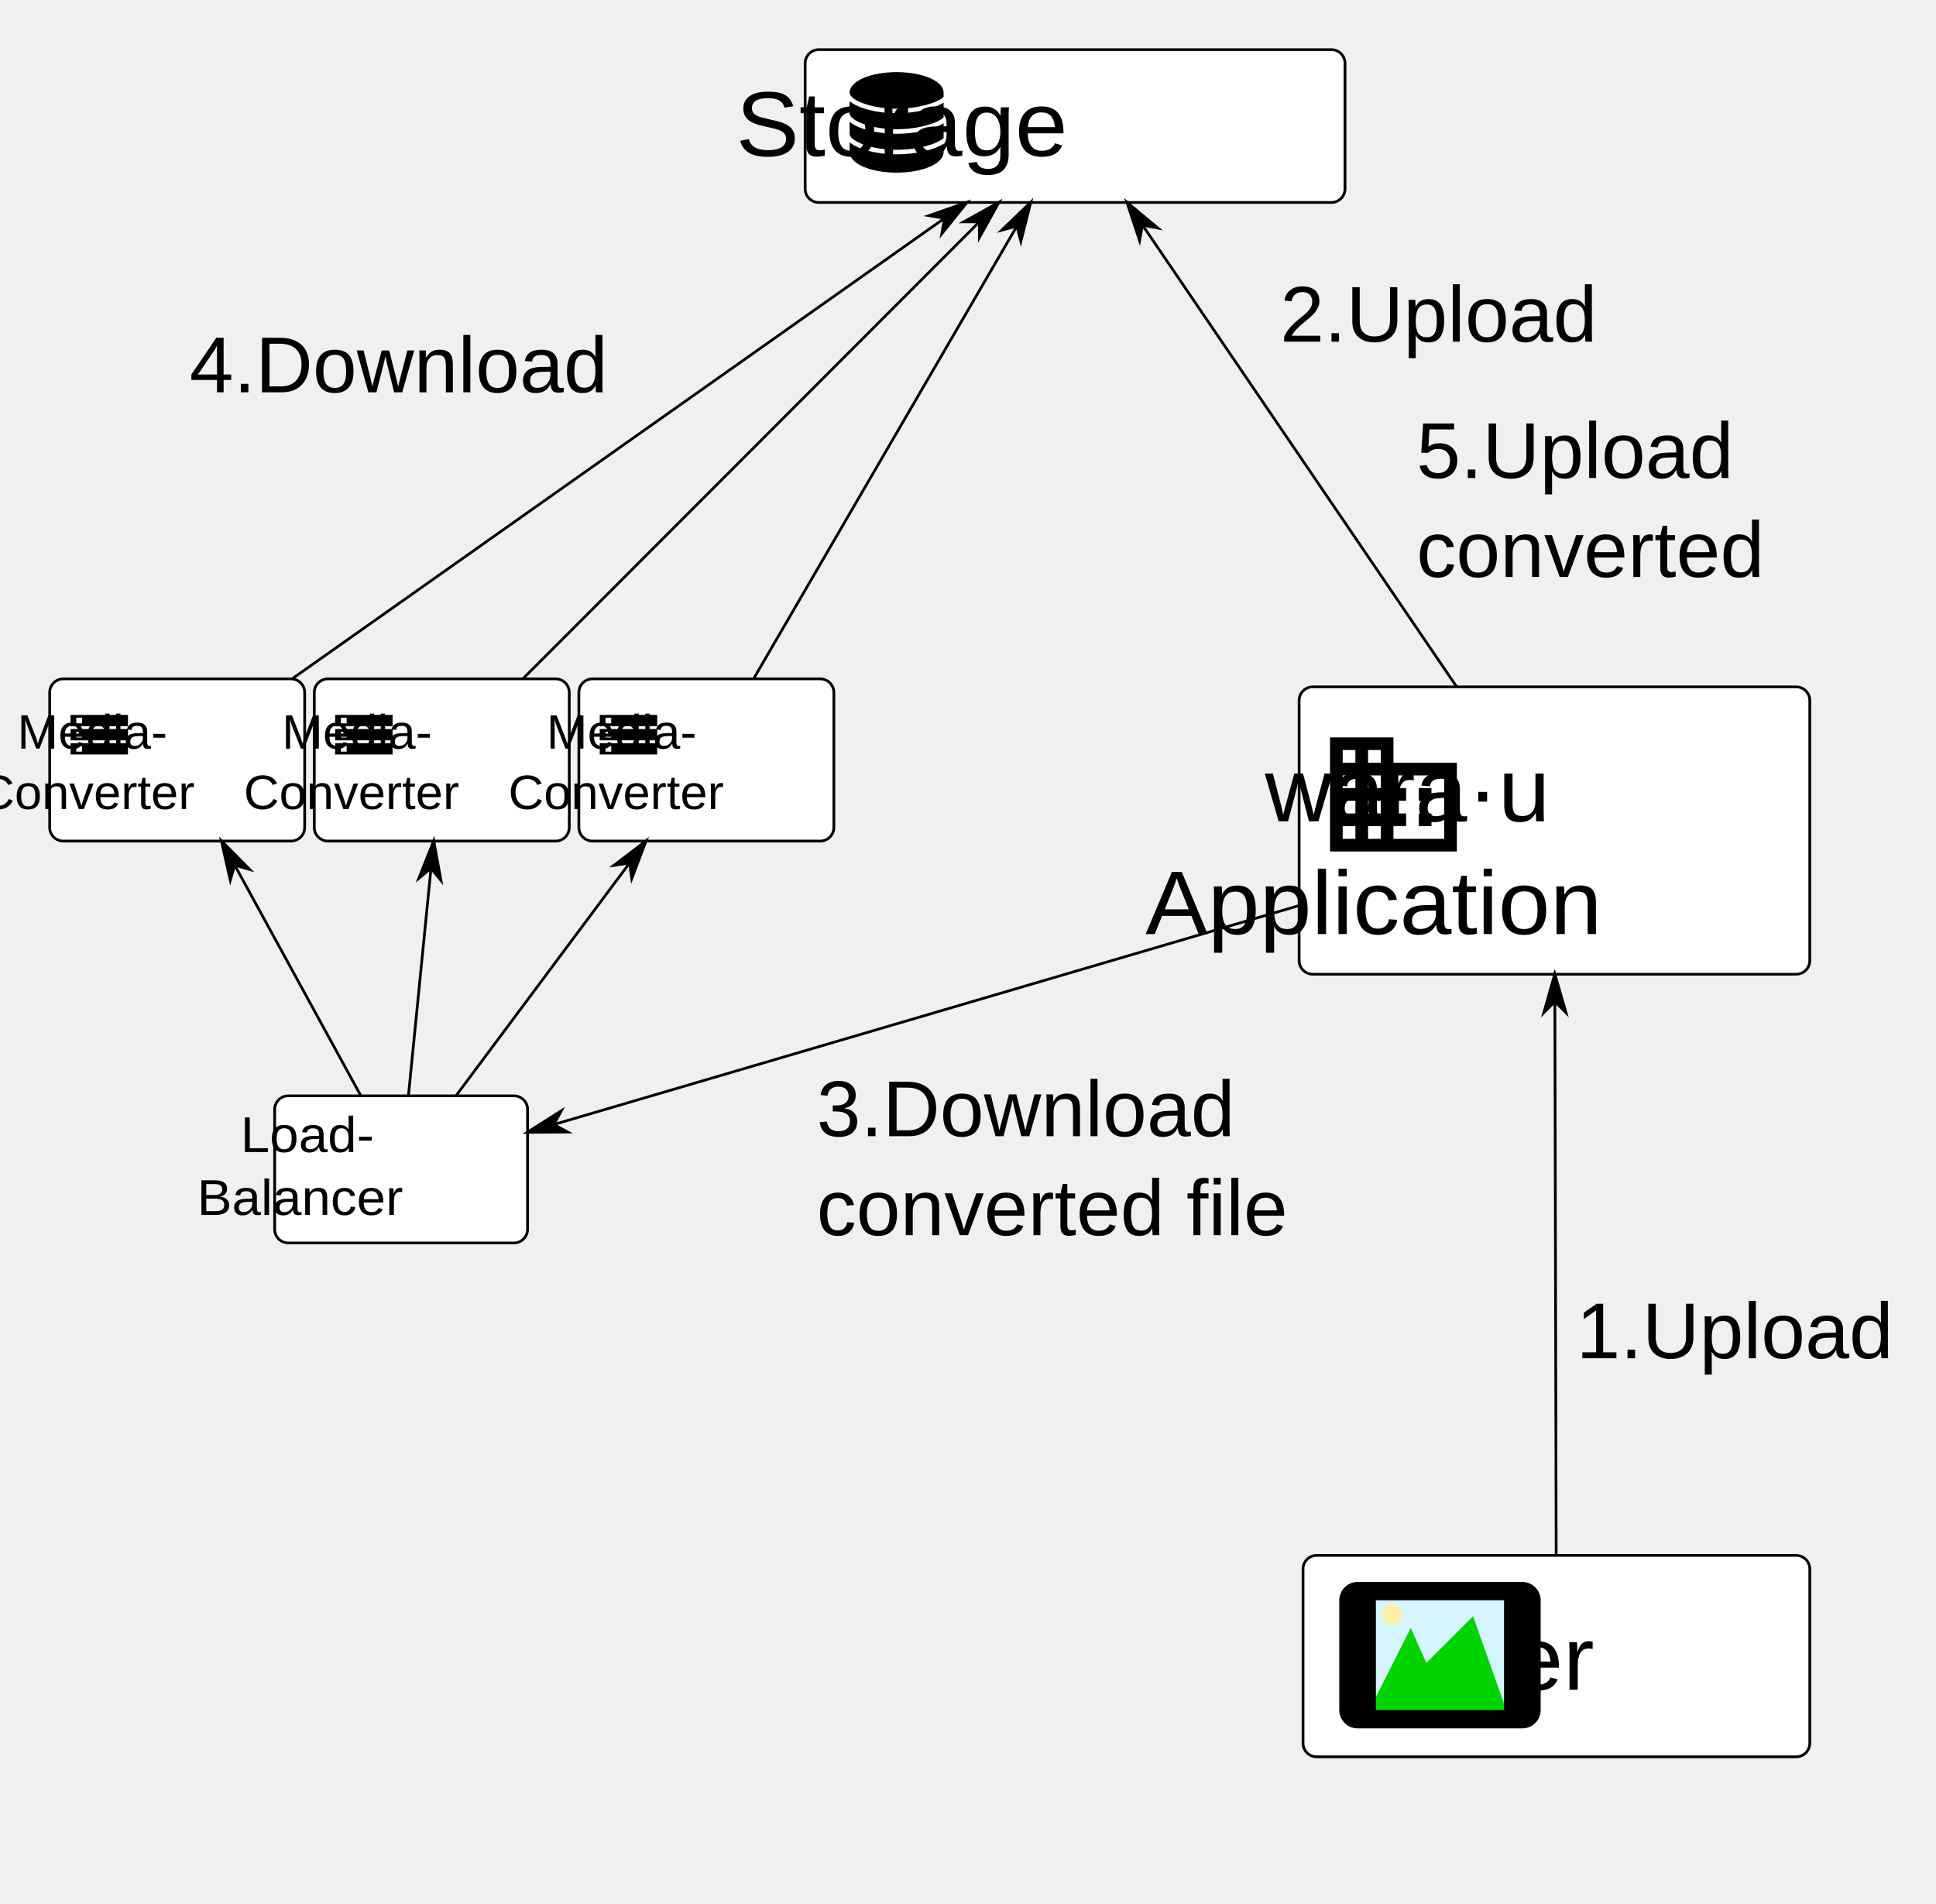
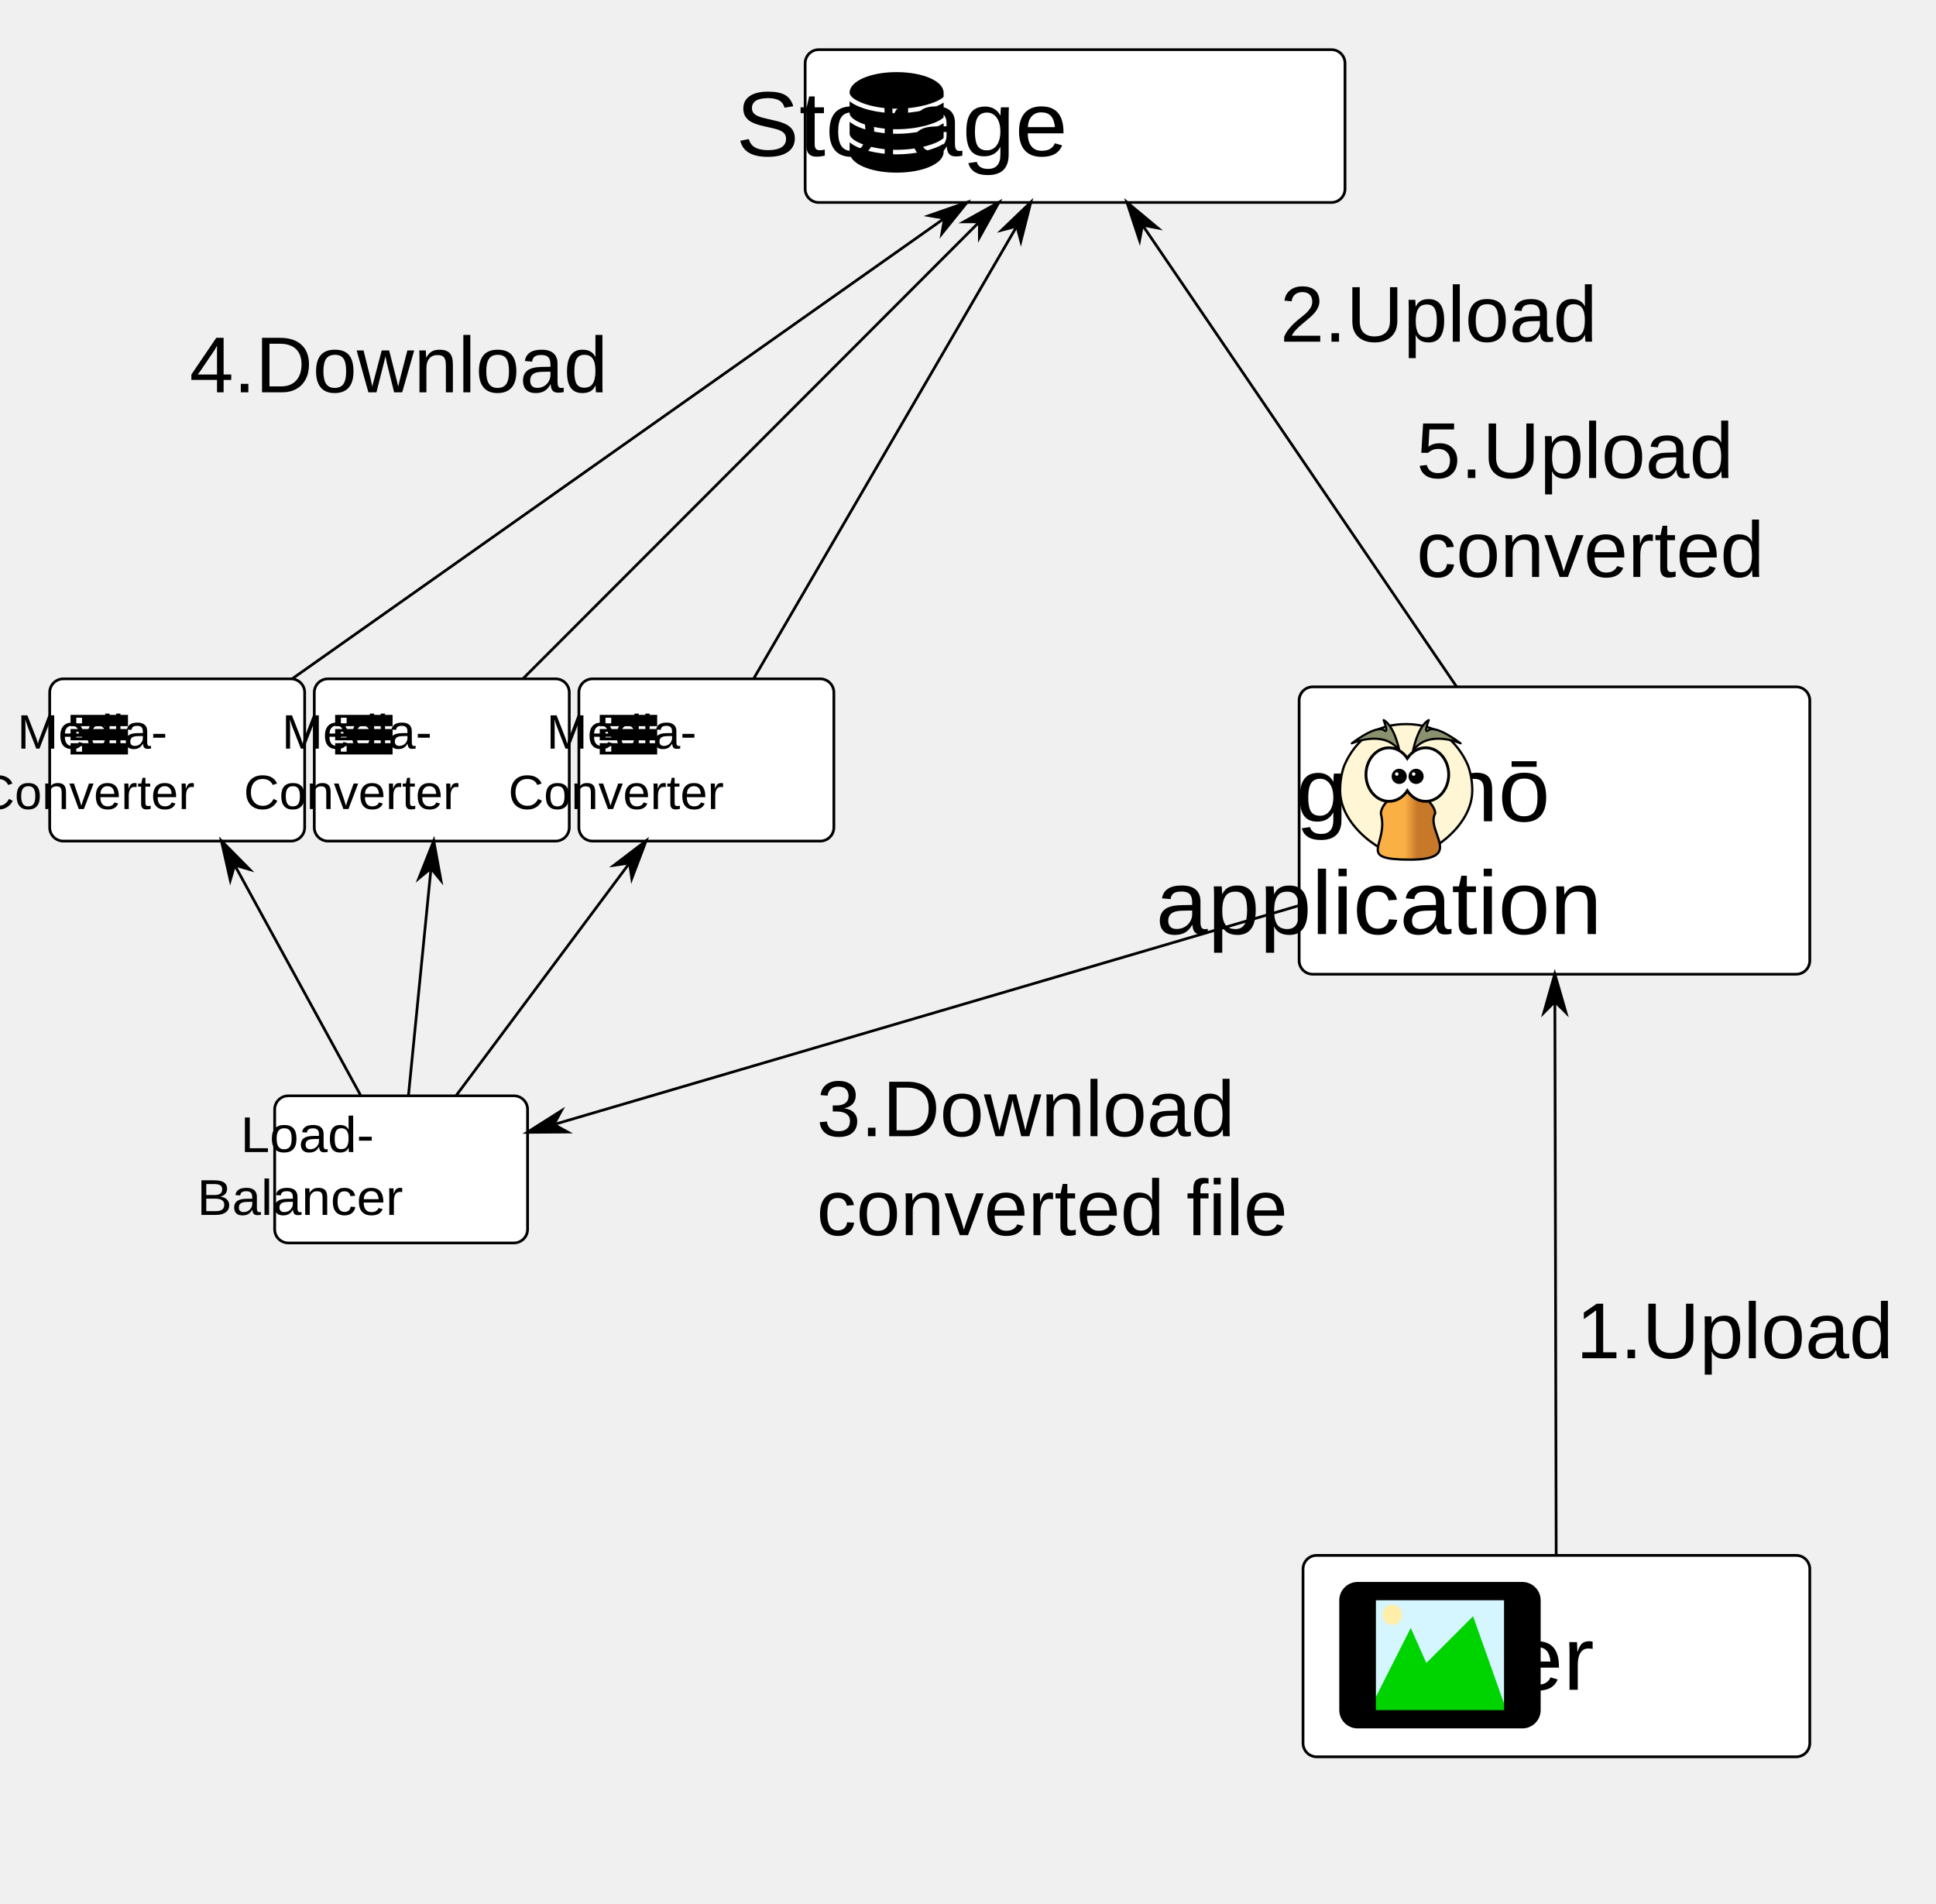
<svg xmlns="http://www.w3.org/2000/svg" xmlns:xlink="http://www.w3.org/1999/xlink" width="200.383mm" height="197.077mm" viewBox="0 0 710.018 698.305" id="svg2" version="1.1">
  <defs id="defs4">
    <marker orient="auto" refY="0" refX="0" id="marker24279" style="overflow:visible">
      <path id="path24281" d="M 0,0 5,-5 -12.5,0 5,5 0,0 Z" style="fill:#000000;fill-opacity:1;fill-rule:evenodd;stroke:#000000;stroke-width:1pt;stroke-opacity:1" transform="matrix(-0.8,0,0,-0.8,-10,0)" />
    </marker>
    <marker orient="auto" refY="0" refX="0" id="marker24105" style="overflow:visible">
      <path id="path24107" d="M 0,0 5,-5 -12.5,0 5,5 0,0 Z" style="fill:#000000;fill-opacity:1;fill-rule:evenodd;stroke:#000000;stroke-width:1pt;stroke-opacity:1" transform="matrix(-0.8,0,0,-0.8,-10,0)" />
    </marker>
    <marker orient="auto" refY="0" refX="0" id="marker23937" style="overflow:visible">
      <path id="path23939" d="M 0,0 5,-5 -12.5,0 5,5 0,0 Z" style="fill:#000000;fill-opacity:1;fill-rule:evenodd;stroke:#000000;stroke-width:1pt;stroke-opacity:1" transform="matrix(-0.8,0,0,-0.8,-10,0)" />
    </marker>
    <marker style="overflow:visible" id="marker23242" refX="0" refY="0" orient="auto">
      <path transform="matrix(-0.8,0,0,-0.8,-10,0)" style="fill:#000000;fill-opacity:1;fill-rule:evenodd;stroke:#000000;stroke-width:1pt;stroke-opacity:1" d="M 0,0 5,-5 -12.5,0 5,5 0,0 Z" id="path23244" />
    </marker>
    <marker style="overflow:visible" id="marker23105" refX="0" refY="0" orient="auto">
      <path transform="matrix(-0.8,0,0,-0.8,-10,0)" style="fill:#000000;fill-opacity:1;fill-rule:evenodd;stroke:#000000;stroke-width:1pt;stroke-opacity:1" d="M 0,0 5,-5 -12.5,0 5,5 0,0 Z" id="path23107" />
    </marker>
    <marker style="overflow:visible" id="marker22974" refX="0" refY="0" orient="auto">
      <path transform="matrix(-0.8,0,0,-0.8,-10,0)" style="fill:#000000;fill-opacity:1;fill-rule:evenodd;stroke:#000000;stroke-width:1pt;stroke-opacity:1" d="M 0,0 5,-5 -12.5,0 5,5 0,0 Z" id="path22976" />
    </marker>
    <marker orient="auto" refY="0" refX="0" id="marker22781" style="overflow:visible">
      <path id="path22783" d="M 0,0 5,-5 -12.5,0 5,5 0,0 Z" style="fill:#000000;fill-opacity:1;fill-rule:evenodd;stroke:#000000;stroke-width:1pt;stroke-opacity:1" transform="matrix(-0.8,0,0,-0.8,-10,0)" />
    </marker>
    <marker style="overflow:visible" id="marker20519" refX="0" refY="0" orient="auto">
      <path transform="scale(0.4,0.4)" style="fill:#000000;fill-opacity:1;fill-rule:evenodd;stroke:#000000;stroke-width:1pt;stroke-opacity:1" d="m 5.77,0 -8.65,5 0,-10 8.65,5 z" id="path20521" />
    </marker>
    <marker style="overflow:visible" id="marker20330" refX="0" refY="0" orient="auto">
      <path transform="scale(0.4,0.4)" style="fill:#000000;fill-opacity:1;fill-rule:evenodd;stroke:#000000;stroke-width:1pt;stroke-opacity:1" d="m 5.77,0 -8.65,5 0,-10 8.65,5 z" id="path20332" />
    </marker>
    <marker orient="auto" refY="0" refX="0" id="TriangleOutM" style="overflow:visible">
      <path id="path15621" d="m 5.77,0 -8.65,5 0,-10 8.65,5 z" style="fill:#000000;fill-opacity:1;fill-rule:evenodd;stroke:#000000;stroke-width:1pt;stroke-opacity:1" transform="scale(0.4,0.4)" />
    </marker>
    <marker orient="auto" refY="0" refX="0" id="marker17380" style="overflow:visible">
      <path id="path17382" d="m 5.77,0 -8.65,5 0,-10 8.65,5 z" style="fill:#000000;fill-opacity:1;fill-rule:evenodd;stroke:#000000;stroke-width:1pt;stroke-opacity:1" transform="scale(0.8,0.8)" />
    </marker>
    <marker style="overflow:visible" id="marker16747" refX="0" refY="0" orient="auto">
      <path transform="scale(0.8,0.8)" style="fill:#000000;fill-opacity:1;fill-rule:evenodd;stroke:#000000;stroke-width:1pt;stroke-opacity:1" d="m 5.77,0 -8.65,5 0,-10 8.65,5 z" id="path16749" />
    </marker>
    <marker style="overflow:visible" id="marker16132" refX="0" refY="0" orient="auto">
      <path transform="matrix(-0.8,0,0,-0.8,-10,0)" style="fill:#000000;fill-opacity:1;fill-rule:evenodd;stroke:#000000;stroke-width:1pt;stroke-opacity:1" d="M 0,0 5,-5 -12.5,0 5,5 0,0 Z" id="path16134" />
    </marker>
    <marker style="overflow:visible" id="marker15931" refX="0" refY="0" orient="auto">
      <path transform="matrix(-0.8,0,0,-0.8,-10,0)" style="fill:#000000;fill-opacity:1;fill-rule:evenodd;stroke:#000000;stroke-width:1pt;stroke-opacity:1" d="M 0,0 5,-5 -12.5,0 5,5 0,0 Z" id="path15933" />
    </marker>
    <filter id="filter3967-5-1" style="color-interpolation-filters:sRGB">
      <feGaussianBlur stdDeviation="2.795" id="feGaussianBlur3969-22-9" />
    </filter>
    <radialGradient r="86.402" gradientTransform="matrix(1,0,0,0.5704,-1256.268,-100.299)" cx="508.65" cy="676.79" gradientUnits="userSpaceOnUse" id="radialGradient9580">
      <stop offset="0" style="stop-color:#164a0e" id="stop10771-43-4" />
      <stop offset="1" style="stop-color:#164a0e;stop-opacity:0" id="stop10773-7-8" />
    </radialGradient>
    <linearGradient id="linearGradient4750-3">
      <stop offset="0" style="stop-color:#ffffff" id="stop4752-7" />
      <stop offset=".379" style="stop-color:#fefefe" id="stop4758-3" />
      <stop offset="1" style="stop-color:#1d1d1d" id="stop4754-2" />
    </linearGradient>
    <symbol id="symbol13017">
      <g transform="matrix(0.1078029,0,0,0.1078029,7860.17,262.3671)" id="use12838">
        <g id="g24585">
          <g id="g24587">
            <path id="path24589" d="M 239.462,0 C 117.401,0 21.769,43.038 21.769,97.962 c 0,34.504 97.113,76.192 217.692,76.192 99.681,0 187.76,-27.451 217.692,-56.121 l 0,-20.071 C 457.154,43.038 361.522,0 239.462,0 Z m -217.693,138.496 0,57.427 c 0,34.504 97.091,76.192 217.692,76.192 99.66,0 187.76,-27.451 217.692,-56.143 l 0,-70.794 C 410.654,176.46 321.814,195.922 239.461,195.922 153.147,195.923 62.304,173.98 21.769,138.496 Z m 0,97.961 0,57.427 c 0,34.504 97.091,76.192 217.692,76.192 99.66,0 187.76,-27.451 217.692,-56.121 l 0,-70.815 C 410.632,274.422 321.792,293.884 239.461,293.884 153.147,293.885 62.304,271.941 21.769,236.457 Z m 0,97.962 0,46.543 c 0,54.924 95.632,97.962 217.692,97.962 122.06,0 217.692,-43.038 217.692,-97.962 l 0,-39.859 C 410.632,372.385 321.792,391.847 239.461,391.847 153.147,391.846 62.304,369.903 21.769,334.419 Z" />
          </g>
        </g>
        <g id="g24591" />
        <g id="g24593" />
        <g id="g24595" />
        <g id="g24597" />
        <g id="g24599" />
        <g id="g24601" />
        <g id="g24603" />
        <g id="g24605" />
        <g id="g24607" />
        <g id="g24609" />
        <g id="g24611" />
        <g id="g24613" />
        <g id="g24615" />
        <g id="g24617" />
        <g id="g24619" />
      </g>
    </symbol>
    <symbol id="symbol13816">
      <use xlink:href="#symbol13017" id="use13020" x="0" y="0" width="100%" height="100%" />
    </symbol>
    <symbol id="g20758">
      <path id="path15462" d="m 7728.303,359.148 0,27.143" style="fill:none;fill-rule:evenodd;stroke:#000000;stroke-width:6;stroke-linecap:butt;stroke-linejoin:miter;stroke-miterlimit:4;stroke-dasharray:none;stroke-opacity:1" />
      <path id="path15466" d="m 7728.214,342.719 -35.893,-35.893" style="fill:none;fill-rule:evenodd;stroke:#000000;stroke-width:6;stroke-linecap:butt;stroke-linejoin:miter;stroke-miterlimit:4;stroke-dasharray:none;stroke-opacity:1;marker-end:url(#marker20330)" />
      <path style="fill:none;fill-rule:evenodd;stroke:#000000;stroke-width:6;stroke-linecap:butt;stroke-linejoin:miter;stroke-miterlimit:4;stroke-dasharray:none;stroke-opacity:1;marker-end:url(#TriangleOutM)" d="m 7728.377,342.861 0,-50.76" id="path15468" />
      <path id="path15470" d="m 7728.393,343.076 35.893,-35.893" style="fill:none;fill-rule:evenodd;stroke:#000000;stroke-width:6;stroke-linecap:butt;stroke-linejoin:miter;stroke-miterlimit:4;stroke-dasharray:none;stroke-opacity:1;marker-end:url(#marker20519)" />
      <circle r="15.536" cy="343.255" cx="7728.304" id="path14660" style="opacity:1;fill:#ffffff;fill-opacity:1;fill-rule:nonzero;stroke:#000000;stroke-width:6;stroke-linecap:round;stroke-linejoin:round;stroke-miterlimit:4;stroke-dasharray:none;stroke-dashoffset:0;stroke-opacity:1" />
    </symbol>
    <symbol id="g21272">
      <g id="g21231">
        <g id="storage">
          <path id="path21234" d="m 0,433.5 510,0 0,-102 -510,0 0,102 z m 51,-76.5 51,0 0,51 -51,0 0,-51 z M 0,76.5 l 0,102 510,0 0,-102 -510,0 z m 102,76.5 -51,0 0,-51 51,0 0,51 z M 0,306 l 510,0 0,-102 -510,0 0,102 z m 51,-76.5 51,0 0,51 -51,0 0,-51 z" />
        </g>
      </g>
      <g id="g21236" />
      <g id="g21238" />
      <g id="g21240" />
      <g id="g21242" />
      <g id="g21244" />
      <g id="g21246" />
      <g id="g21248" />
      <g id="g21250" />
      <g id="g21252" />
      <g id="g21254" />
      <g id="g21256" />
      <g id="g21258" />
      <g id="g21260" />
      <g id="g21262" />
      <g id="g21264" />
    </symbol>
    <symbol id="g22209">
      <g id="g22167">
        <g id="g22169">
          <path id="path22171" d="M 239.462,0 C 117.401,0 21.769,43.038 21.769,97.962 c 0,34.504 97.113,76.192 217.692,76.192 99.681,0 187.76,-27.451 217.692,-56.121 l 0,-20.071 C 457.154,43.038 361.522,0 239.462,0 Z m -217.693,138.496 0,57.427 c 0,34.504 97.091,76.192 217.692,76.192 99.66,0 187.76,-27.451 217.692,-56.143 l 0,-70.794 C 410.654,176.46 321.814,195.922 239.461,195.922 153.147,195.923 62.304,173.98 21.769,138.496 Z m 0,97.961 0,57.427 c 0,34.504 97.091,76.192 217.692,76.192 99.66,0 187.76,-27.451 217.692,-56.121 l 0,-70.815 C 410.632,274.422 321.792,293.884 239.461,293.884 153.147,293.885 62.304,271.941 21.769,236.457 Z m 0,97.962 0,46.543 c 0,54.924 95.632,97.962 217.692,97.962 122.06,0 217.692,-43.038 217.692,-97.962 l 0,-39.859 C 410.632,372.385 321.792,391.847 239.461,391.847 153.147,391.846 62.304,369.903 21.769,334.419 Z" />
        </g>
      </g>
      <g id="g22173" />
      <g id="g22175" />
      <g id="g22177" />
      <g id="g22179" />
      <g id="g22181" />
      <g id="g22183" />
      <g id="g22185" />
      <g id="g22187" />
      <g id="g22189" />
      <g id="g22191" />
      <g id="g22193" />
      <g id="g22195" />
      <g id="g22197" />
      <g id="g22199" />
      <g id="g22201" />
    </symbol>
    <symbol id="g22343">
      <g id="g22302">
        <g id="tablet">
          <path id="path22305" d="m 510,76.5 -459,0 c -28.05,0 -51,22.95 -51,51 l 0,306 c 0,28.05 22.95,51 51,51 l 459,0 c 28.05,0 51,-22.95 51,-51 l 0,-306 c 0,-28.05 -22.95,-51 -51,-51 z m -51,357 -357,0 0,-306 357,0 0,306 z" />
        </g>
      </g>
      <g id="g22307" />
      <g id="g22309" />
      <g id="g22311" />
      <g id="g22313" />
      <g id="g22315" />
      <g id="g22317" />
      <g id="g22319" />
      <g id="g22321" />
      <g id="g22323" />
      <g id="g22325" />
      <g id="g22327" />
      <g id="g22329" />
      <g id="g22331" />
      <g id="g22333" />
      <g id="g22335" />
    </symbol>
    <symbol id="g23463">
      <g id="g23422">
        <g id="domain">
          <path id="path23425" d="m 255,127.5 0,-102 -255,0 0,459 510,0 0,-357 -255,0 z m -153,306 -51,0 0,-51 51,0 0,51 z m 0,-102 -51,0 0,-51 51,0 0,51 z m 0,-102 -51,0 0,-51 51,0 0,51 z m 0,-102 -51,0 0,-51 51,0 0,51 z m 102,306 -51,0 0,-51 51,0 0,51 z m 0,-102 -51,0 0,-51 51,0 0,51 z m 0,-102 -51,0 0,-51 51,0 0,51 z m 0,-102 -51,0 0,-51 51,0 0,51 z m 255,306 -204,0 0,-51 51,0 0,-51 -51,0 0,-51 51,0 0,-51 -51,0 0,-51 204,0 0,255 z m -51,-204 -51,0 0,51 51,0 0,-51 z m 0,102 -51,0 0,51 51,0 0,-51 z" />
        </g>
      </g>
      <g id="g23427" />
      <g id="g23429" />
      <g id="g23431" />
      <g id="g23433" />
      <g id="g23435" />
      <g id="g23437" />
      <g id="g23439" />
      <g id="g23441" />
      <g id="g23443" />
      <g id="g23445" />
      <g id="g23447" />
      <g id="g23449" />
      <g id="g23451" />
      <g id="g23453" />
      <g id="g23455" />
    </symbol>
+     <linearGradient id="linearGradient3203">
+       <stop offset="0" id="stop3205" stop-color="#ffb142" />
+       <stop offset="0.887" id="stop4092" stop-color="#ffb141" />
+       <stop offset="1" id="stop3207" stop-color="#c87600" />
+     </linearGradient>
+     <linearGradient y2="175.181" x2="236.563" y1="175.181" x1="213.147" id="linearGradient6072" xlink:href="#path2391_2_" gradientTransform="matrix(0.1164947,0,0,0.1280578,151.9084,65.79806)" gradientUnits="userSpaceOnUse" />
+     <linearGradient x1="348.288" y1="-137.292" x2="361.629" y2="-137.292" id="path2391_2_" gradientUnits="userSpaceOnUse" gradientTransform="matrix(0.6415,0,0,-0.7781,-31.1663,4.888)">
+       <stop offset="0" id="stop323" stop-color="#fbb045" />
+       <stop offset="1" id="stop325" stop-color="#c77829" />
+     </linearGradient>
  </defs>
  <g id="layer1" transform="translate(-1.183392,-38.11037)">
    <text xml:space="preserve" style="font-style:normal;font-variant:normal;font-weight:normal;font-stretch:normal;font-size:56px;line-height:125%;font-family:sans-serif;-inkscape-font-specification:sans-serif;letter-spacing:0px;word-spacing:0px;fill:#000000;fill-opacity:1;stroke:none;stroke-width:1px;stroke-linecap:butt;stroke-linejoin:miter;stroke-opacity:1" x="122.143" y="320.219" id="text4027">
      <tspan id="tspan4029" x="122.143" y="320.219" />
    </text>
    <text xml:space="preserve" style="font-style:normal;font-variant:normal;font-weight:normal;font-stretch:normal;font-size:56px;line-height:125%;font-family:NicoKaku;-inkscape-font-specification:NicoKaku;letter-spacing:0px;word-spacing:0px;fill:#000000;fill-opacity:1;stroke:none;stroke-width:1px;stroke-linecap:butt;stroke-linejoin:miter;stroke-opacity:1" x="-209.286" y="361.648" id="text4031">
      <tspan id="tspan4033" x="-209.286" y="361.648" />
    </text>
    <g id="g22600" transform="matrix(0.321441,0,0,0.3166636,-8.520891,138.1173)">
      <rect ry="15.79" rx="15.555" y="470.514" x="86.873" height="187.888" width="290.924" id="rect22454" style="opacity:1;fill:#ffffff;fill-opacity:1;fill-rule:nonzero;stroke:#000000;stroke-width:3.134;stroke-linecap:round;stroke-linejoin:round;stroke-miterlimit:4;stroke-dasharray:none;stroke-dashoffset:0;stroke-opacity:1" />
      <use transform="matrix(0.1284958,0,0,0.1284958,110.6752,502.3977)" height="100%" width="100%" y="0" x="0" xlink:href="#g21272" id="use22483" />
      <text id="text22510" y="551.327" x="361.193" style="font-style:normal;font-variant:normal;font-weight:normal;font-stretch:normal;font-size:56px;line-height:125%;font-family:Arial;-inkscape-font-specification:Arial;text-align:end;letter-spacing:0px;word-spacing:0px;text-anchor:end;fill:#000000;fill-opacity:1;stroke:none;stroke-width:1px;stroke-linecap:butt;stroke-linejoin:miter;stroke-opacity:1" xml:space="preserve">
        <tspan y="551.327" x="361.193" id="tspan22512">Media-</tspan>
        <tspan id="tspan22520" y="621.327" x="361.193">Converter</tspan>
      </text>
    </g>
    <text xml:space="preserve" style="font-style:normal;font-variant:normal;font-weight:normal;font-stretch:normal;font-size:56px;line-height:125%;font-family:NicoKaku;-inkscape-font-specification:NicoKaku;letter-spacing:0px;word-spacing:0px;fill:#000000;fill-opacity:1;stroke:none;stroke-width:1px;stroke-linecap:butt;stroke-linejoin:miter;stroke-opacity:1" x="503.056" y="248.281" id="text22514">
      <tspan id="tspan22516" x="503.056" y="248.281" />
      <tspan x="503.056" y="318.281" id="tspan22518" />
    </text>
    <g id="g22593" transform="matrix(0.6202532,0,0,0.6031945,216.8056,-59.93837)">
      <rect style="opacity:1;fill:#ffffff;fill-opacity:1;fill-rule:nonzero;stroke:#000000;stroke-width:1.635;stroke-linecap:round;stroke-linejoin:round;stroke-miterlimit:4;stroke-dasharray:none;stroke-dashoffset:0;stroke-opacity:1" id="rect22522" width="319.208" height="92.934" x="128.437" y="192.738" rx="8.061" ry="8.289" />
      <g transform="translate(-31.63513,0)" id="g22588">
        <text id="text22526" y="257.387" x="455.335" style="font-style:normal;font-variant:normal;font-weight:normal;font-stretch:normal;font-size:56px;line-height:125%;font-family:Arial;-inkscape-font-specification:Arial;text-align:end;letter-spacing:0px;word-spacing:0px;text-anchor:end;fill:#000000;fill-opacity:1;stroke:none;stroke-width:1px;stroke-linecap:butt;stroke-linejoin:miter;stroke-opacity:1" xml:space="preserve">
          <tspan id="tspan22530" y="257.387" x="455.335">Storage</tspan>
        </text>
        <use id="use22561" xlink:href="#g22209" x="0" y="0" width="100%" height="100%" transform="matrix(0.1276268,0,0,0.1276268,183.5907,206.406)" />
      </g>
    </g>
    <g transform="matrix(0.6110273,0,0,0.5909091,427.4114,13.17431)" id="g23684" />
    <text id="text23676" y="875.219" x="638.571" style="font-style:normal;font-variant:normal;font-weight:normal;font-stretch:normal;font-size:56px;line-height:125%;font-family:NicoKaku;-inkscape-font-specification:NicoKaku;letter-spacing:0px;word-spacing:0px;fill:#000000;fill-opacity:1;stroke:none;stroke-width:1px;stroke-linecap:butt;stroke-linejoin:miter;stroke-opacity:1" xml:space="preserve">
      <tspan y="875.219" x="638.571" id="tspan23678" />
      <tspan id="tspan23680" y="945.219" x="638.571" />
    </text>
    <g id="g23917">
      <rect ry="8.462" rx="8.183" y="468.548" x="82.194" height="178.372" width="306.508" id="rect22609" style="opacity:1;fill:#ffffff;fill-opacity:1;fill-rule:nonzero;stroke:#000000;stroke-width:1.664;stroke-linecap:round;stroke-linejoin:round;stroke-miterlimit:4;stroke-dasharray:none;stroke-dashoffset:0;stroke-opacity:1" transform="matrix(0.6110273,0,0,0.5909091,427.4114,13.17431)" />
      <text id="text22613" y="551.983" x="372.862" style="font-style:normal;font-variant:normal;font-weight:normal;font-stretch:normal;font-size:56px;line-height:125%;font-family:Arial;-inkscape-font-specification:Arial;text-align:end;letter-spacing:0px;word-spacing:0px;text-anchor:end;fill:#000000;fill-opacity:1;stroke:none;stroke-width:1px;stroke-linecap:butt;stroke-linejoin:miter;stroke-opacity:1" xml:space="preserve" transform="matrix(0.6110273,0,0,0.5909091,427.4114,13.17431)">
-         <tspan id="tspan22617" y="551.983" x="372.862">wara·u</tspan>
-         <tspan id="tspan23682" y="621.983" x="372.862">Application</tspan>
-       </text>
-       <use height="100%" width="100%" y="0" x="0" transform="matrix(0.09119204,0,0,0.09119205,488.9683,306.2511)" xlink:href="#g23463" id="use23885" />
+         <tspan id="tspan22617" y="551.983" x="388.393">gachō </tspan>
+         <tspan id="tspan23682" y="621.983" x="372.862">application</tspan>
+       </text>
      <path style="fill:none;fill-rule:evenodd;stroke:#000000;stroke-width:1px;stroke-linecap:butt;stroke-linejoin:miter;stroke-opacity:1" d="m 574.133,357.03 0,0" id="path23695" />
+       <g transform="matrix(1.625,0,0,1.625,490.8977,-1356.245)" id="layer1-3">
+         <use height="100%" width="100%" style="fill:#000000;fill-opacity:0;stroke:#ffffff" id="use7882" transform="matrix(0.9798927,0.185855,-0.185855,0.9798928,20.47528,1015.036)" xlink:href="#g7429" y="0" x="0" />
+         <g id="g5916" transform="matrix(1.053116,0,0,1.053116,-170.4575,951.4418)" style="display:inline">
+           <path style="fill:#fff6d5;fill-opacity:1;stroke:#010101;stroke-width:0.489;stroke-linecap:round;stroke-linejoin:round" d="m 185.522,69.059 c -2.252,-1.593 -5.111,-2.527 -8.469,-2.527 -3.055,0 -5.661,0.73 -7.775,1.998 -2.418,1.68 -4.36,4.12 -5.551,7.019 -0.549,1.616 -0.834,3.374 -0.834,5.216 0,7.856 9.711,14.233 14.161,14.233 4.623,0 14.16,-6.377 14.16,-14.233 0,-1.898 -0.317,-3.708 -0.918,-5.363 -1.074,-2.544 -2.728,-4.728 -4.774,-6.342 z" id="path6024" />
+           <path style="opacity:0.32;fill:#010101;stroke:#010101;stroke-width:0.744" d="m 177.724,82.054 c -1.93,0 -4.028,2.032 -3.944,3.315 1.159,4.544 -3.745,6.631 4.196,6.631 7.941,0 2.157,-4.098 3.608,-6.738 -0.084,-1.497 -2.601,-3.315 -3.86,-3.208 z" id="path6026" />
+           <path style="fill:url(#linearGradient6072);stroke:#010101;stroke-width:0.489;stroke-miterlimit:4" id="path6028" d="m 177.519,80.878 c -2.878,0 -6.008,3.005 -5.882,4.902 1.728,6.72 -5.586,9.805 6.258,9.805 11.844,0 3.218,-6.059 5.382,-9.963 -0.125,-2.214 -3.879,-4.902 -5.758,-4.744 z" stroke-miterlimit="4" />
+           <g transform="matrix(0.1221395,0,0,0.1221395,151.9084,65.79806)" id="g6030">
+             <path style="fill:#ffffff;stroke:#010101;stroke-width:5;stroke-linecap:round" d="m 175.721,47.554 c -22.31,0 -40.428,21.055 -40.428,46.998 0,25.943 18.118,46.997 40.428,46.997 13.109,0 24.742,-7.279 32.126,-18.541 7.385,11.271 19.043,18.541 32.159,18.541 22.307,0 40.426,-21.055 40.426,-46.997 0,-25.944 -18.119,-46.998 -40.426,-46.998 -13.115,0 -24.774,7.273 -32.159,18.542 -7.385,-11.259 -19.02,-18.542 -32.126,-18.542 z" id="path6032" />
+             <g id="g6034">
+               <path style="fill:#010101;stroke:#010101;stroke-width:3.169;stroke-linecap:round" d="m 205.294,97.733 c 0,6.497 -5.24,11.762 -11.702,11.762 -6.464,0 -11.704,-5.267 -11.704,-11.762 0,-6.497 5.24,-11.763 11.704,-11.763 6.462,0 11.702,5.267 11.702,11.763 z" id="path6036" />
+               <path style="fill:#ffffff" d="m 192.401,93.613 c 0,1.686 -1.357,3.051 -3.034,3.051 -1.677,0 -3.036,-1.365 -3.036,-3.051 0,-1.686 1.359,-3.053 3.036,-3.053 1.677,0 3.034,1.368 3.034,3.053 z" id="path6038" />
+             </g>
+             <g id="g6040">
+               <path style="fill:#010101;stroke:#010101;stroke-width:3.169;stroke-linecap:round" d="m 234.934,97.733 c 0,6.497 -5.24,11.762 -11.702,11.762 -6.464,0 -11.704,-5.267 -11.704,-11.762 0,-6.497 5.24,-11.763 11.704,-11.763 6.462,0 11.702,5.267 11.702,11.763 z" id="path6042" />
+               <path style="fill:#ffffff" d="m 222.042,93.613 c 0,1.686 -1.359,3.051 -3.036,3.051 -1.677,0 -3.036,-1.365 -3.036,-3.051 0,-1.686 1.358,-3.053 3.036,-3.053 1.676,0.002 3.036,1.368 3.036,3.053 z" id="path6044" />
+             </g>
+           </g>
+           <path style="fill:#8a916f;fill-rule:evenodd;stroke:#000000;stroke-width:0.462;stroke-linejoin:round;stroke-miterlimit:4" id="path6046" d="m 178.5,72.285 c 1.262,-5.822 3.389,-6.61 3.389,-6.61 0,0 -1.184,3.037 -0.111,2.192 1.66,-1.308 6.937,2.791 6.937,2.791 0,0 -6.992,-3.1 -10.215,1.627 z" stroke-miterlimit="4" />
+           <path style="fill:#8a916f;fill-rule:evenodd;stroke:#000000;stroke-width:0.462;stroke-linejoin:round;stroke-miterlimit:4" id="path6048" d="m 175.607,72.285 c -1.262,-5.822 -3.389,-6.61 -3.389,-6.61 0,0 1.183,3.037 0.111,2.192 -1.66,-1.308 -6.937,2.791 -6.937,2.791 0,0 6.992,-3.1 10.215,1.627 z" stroke-miterlimit="4" />
+           <g transform="matrix(0.04009564,0,0,0.04009564,105.9544,87.40371)" style="display:none" id="g6050" display="none">
+             <path style="fill:#ffffff;stroke:#010101;stroke-width:5;stroke-linejoin:round" id="path6052" d="m 3453.791,1697.723 c 43.936,-106.978 118.035,-121.461 118.035,-121.461 0,0 -41.212,55.805 -3.886,40.28 57.8,-24.043 241.59,51.286 241.59,51.286 0,0 -243.501,-56.96 -355.739,29.895 z" />
+             <path style="fill:#ffffff;stroke:#010101;stroke-width:5;stroke-linejoin:round" id="path6054" d="m 3353.034,1687.747 c -43.935,-106.978 -118.035,-121.461 -118.035,-121.461 0,0 41.218,55.798 3.88,40.28 -57.8,-24.036 -241.584,51.285 -241.584,51.285 0,0 243.501,-56.966 355.74,29.895 z" />
+           </g>
+           <g transform="matrix(0.04009564,0,0,0.04009564,105.9544,87.40371)" style="display:none" id="g6056" display="none">
+             <rect style="fill:none;stroke:#000000;stroke-width:0.835;stroke-linecap:round;stroke-linejoin:round;stroke-miterlimit:4;stroke-dashoffset:0" id="rect6058" width="83.765" height="83.765" x="-30.376" y="-360.406" stroke-miterlimit="4" />
+             <rect style="fill:none;stroke:#000000;stroke-width:0.835;stroke-linecap:round;stroke-linejoin:round;stroke-miterlimit:4;stroke-dashoffset:0" y="-360.406" x="69.624" height="83.765" width="83.765" id="rect6060" stroke-miterlimit="4" />
+             <rect style="fill:none;stroke:#000000;stroke-width:0.835;stroke-linecap:round;stroke-linejoin:round;stroke-miterlimit:4;stroke-dashoffset:0" y="-256.406" x="-30.376" height="83.765" width="83.765" id="rect6062" stroke-miterlimit="4" />
+             <rect style="fill:none;stroke:#000000;stroke-width:0.835;stroke-linecap:round;stroke-linejoin:round;stroke-miterlimit:4;stroke-dashoffset:0" id="rect6064" width="83.765" height="83.765" x="69.624" y="-256.406" stroke-miterlimit="4" />
+             <rect style="fill:none;stroke:#000000;stroke-width:0.835;stroke-linecap:round;stroke-linejoin:round;stroke-miterlimit:4;stroke-dashoffset:0" y="-302.406" x="173.624" height="83.765" width="83.765" id="rect6066" stroke-miterlimit="4" />
+             <rect style="fill:none;stroke:#000000;stroke-width:0.835;stroke-linecap:round;stroke-linejoin:round;stroke-miterlimit:4;stroke-dashoffset:0" id="rect6068" width="83.765" height="83.765" x="277.624" y="-302.406" stroke-miterlimit="4" />
+           </g>
+         </g>
+       </g>
    </g>
    <path style="display:inline;fill:none;fill-rule:evenodd;stroke:#000000;stroke-width:1;stroke-linecap:butt;stroke-linejoin:miter;stroke-miterlimit:4;stroke-dasharray:none;stroke-opacity:1;marker-end:url(#marker15931)" d="M 108.276,287.125 355.768,112.377" id="path22621" />
    <g transform="matrix(0.321441,0,0,0.3166636,88.51968,138.1173)" id="g22741">
      <rect style="opacity:1;fill:#ffffff;fill-opacity:1;fill-rule:nonzero;stroke:#000000;stroke-width:3.134;stroke-linecap:round;stroke-linejoin:round;stroke-miterlimit:4;stroke-dasharray:none;stroke-dashoffset:0;stroke-opacity:1" id="rect22743" width="290.924" height="187.888" x="86.873" y="470.514" rx="15.555" ry="15.79" />
      <use id="use22745" xlink:href="#g21272" x="0" y="0" width="100%" height="100%" transform="matrix(0.1284958,0,0,0.1284958,110.6752,502.3977)" />
      <text xml:space="preserve" style="font-style:normal;font-variant:normal;font-weight:normal;font-stretch:normal;font-size:56px;line-height:125%;font-family:Arial;-inkscape-font-specification:Arial;text-align:end;letter-spacing:0px;word-spacing:0px;text-anchor:end;fill:#000000;fill-opacity:1;stroke:none;stroke-width:1px;stroke-linecap:butt;stroke-linejoin:miter;stroke-opacity:1" x="361.193" y="551.327" id="text22747">
        <tspan id="tspan22749" x="361.193" y="551.327">Media-</tspan>
        <tspan x="361.193" y="621.327" id="tspan22751">Converter</tspan>
      </text>
    </g>
    <g id="g22753" transform="matrix(0.321441,0,0,0.3166636,185.5603,138.1173)">
      <rect ry="15.79" rx="15.555" y="470.514" x="86.873" height="187.888" width="290.924" id="rect22755" style="opacity:1;fill:#ffffff;fill-opacity:1;fill-rule:nonzero;stroke:#000000;stroke-width:3.134;stroke-linecap:round;stroke-linejoin:round;stroke-miterlimit:4;stroke-dasharray:none;stroke-dashoffset:0;stroke-opacity:1" />
      <use transform="matrix(0.1284958,0,0,0.1284958,110.6752,502.3977)" height="100%" width="100%" y="0" x="0" xlink:href="#g21272" id="use22757" />
      <text id="text22759" y="551.327" x="361.193" style="font-style:normal;font-variant:normal;font-weight:normal;font-stretch:normal;font-size:56px;line-height:125%;font-family:Arial;-inkscape-font-specification:Arial;text-align:end;letter-spacing:0px;word-spacing:0px;text-anchor:end;fill:#000000;fill-opacity:1;stroke:none;stroke-width:1px;stroke-linecap:butt;stroke-linejoin:miter;stroke-opacity:1" xml:space="preserve">
        <tspan y="551.327" x="361.193" id="tspan22761">Media-</tspan>
        <tspan id="tspan22763" y="621.327" x="361.193">Converter</tspan>
      </text>
    </g>
    <path style="fill:none;fill-rule:evenodd;stroke:#000000;stroke-width:1px;stroke-linecap:butt;stroke-linejoin:miter;stroke-opacity:1;marker-end:url(#marker22781)" d="M 192.918,287.112 367.466,112.377" id="path22765" />
    <path style="fill:none;fill-rule:evenodd;stroke:#000000;stroke-width:1px;stroke-linecap:butt;stroke-linejoin:miter;stroke-opacity:1;marker-end:url(#marker16132)" d="M 277.543,287.112 379.164,112.377" id="path22767" />
    <g id="g22942" transform="matrix(0.3416905,0,0,0.3293268,72.23313,277.7801)">
      <rect ry="15.182" rx="14.633" y="492.724" x="86.869" height="163.866" width="271.44" id="rect22944" style="opacity:1;fill:#ffffff;fill-opacity:1;fill-rule:nonzero;stroke:#000000;stroke-width:2.981;stroke-linecap:round;stroke-linejoin:round;stroke-miterlimit:4;stroke-dasharray:none;stroke-dashoffset:0;stroke-opacity:1" />
      <text id="text22948" y="555.367" x="333.584" style="font-style:normal;font-variant:normal;font-weight:normal;font-stretch:normal;font-size:56px;line-height:125%;font-family:Arial;-inkscape-font-specification:Arial;text-align:end;letter-spacing:0px;word-spacing:0px;text-anchor:end;fill:#000000;fill-opacity:1;stroke:none;stroke-width:1px;stroke-linecap:butt;stroke-linejoin:miter;stroke-opacity:1" xml:space="preserve">
        <tspan id="tspan22950" y="555.367" x="333.584">Load-</tspan>
        <tspan y="625.367" x="333.584" id="tspan22952">Balancer</tspan>
      </text>
      <use id="use23407" xlink:href="#g20758" transform="matrix(0.6480428,0,0,0.7005182,-4866.094,306.3704)" x="0" y="0" width="100%" height="100%" />
    </g>
    <path style="fill:none;fill-rule:evenodd;stroke:#000000;stroke-width:1px;stroke-linecap:butt;stroke-linejoin:miter;stroke-opacity:1;marker-end:url(#marker23105)" d="M 133.533,440.047 82.431,346.61" id="path22954" />
    <path style="fill:none;fill-rule:evenodd;stroke:#000000;stroke-width:1px;stroke-linecap:butt;stroke-linejoin:miter;stroke-opacity:1;marker-end:url(#marker22974)" d="m 150.969,440.047 9.279,-93.438" id="path22956" />
    <path style="display:inline;fill:none;fill-rule:evenodd;stroke:#000000;stroke-width:1px;stroke-linecap:butt;stroke-linejoin:miter;stroke-opacity:1;marker-end:url(#marker23242)" d="m 168.406,440.047 69.659,-93.438" id="path22958" />
    <path style="display:inline;fill:none;fill-rule:evenodd;stroke:#000000;stroke-width:1px;stroke-linecap:butt;stroke-linejoin:miter;stroke-opacity:1;marker-end:url(#marker24279)" d="M 477.634,370.259 194.664,453.404" id="path23674" />
    <path style="display:inline;fill:none;fill-rule:evenodd;stroke:#000000;stroke-width:1px;stroke-linecap:butt;stroke-linejoin:miter;stroke-opacity:1;marker-end:url(#marker24105)" d="M 535.419,290.043 414.535,112.377" id="path23713" />
    <g id="g11679" transform="translate(11.42857,-38.57143)">
      <rect ry="5" rx="5" y="647.189" x="467.634" height="73.875" width="185.856" id="rect23777" style="opacity:1;fill:#ffffff;fill-opacity:1;fill-rule:nonzero;stroke:#000000;stroke-width:1;stroke-linecap:round;stroke-linejoin:round;stroke-miterlimit:4;stroke-dasharray:none;stroke-dashoffset:0;stroke-opacity:1" />
      <text transform="scale(1.016881,0.9833996)" id="text23781" y="708.246" x="630.314" style="font-style:normal;font-variant:normal;font-weight:normal;font-stretch:normal;font-size:33.65px;line-height:125%;font-family:Arial;-inkscape-font-specification:Arial;text-align:end;letter-spacing:0px;word-spacing:0px;text-anchor:end;fill:#000000;fill-opacity:1;stroke:none;stroke-width:1px;stroke-linecap:butt;stroke-linejoin:miter;stroke-opacity:1" xml:space="preserve">
        <tspan id="tspan23785" y="708.246" x="630.314">User</tspan>
      </text>
      <g id="g11673">
        <rect ry="8.462" rx="8.183" y="660.934" x="490" height="44.643" width="59.286" id="rect23845" style="opacity:1;fill:#d5f6ff;fill-opacity:1;fill-rule:nonzero;stroke:none;stroke-width:1;stroke-linecap:round;stroke-linejoin:round;stroke-miterlimit:4;stroke-dasharray:none;stroke-dashoffset:0;stroke-opacity:1" />
        <path id="path23843" d="m 490.714,706.291 16.429,-32.5 5.714,12.857 L 530,669.505 l 13.929,39.286 z" style="fill:#00d400;fill-rule:evenodd;stroke:none;stroke-width:1.664px;stroke-linecap:butt;stroke-linejoin:miter;stroke-opacity:1" />
        <use height="100%" width="100%" y="0" x="0" transform="matrix(0.1316527,0,0,0.1316527,480.9286,646.8622)" xlink:href="#g22343" id="use23816" />
        <ellipse ry="3.75" rx="3.571" cy="668.969" cx="500.357" id="path23847" style="opacity:1;fill:#ffeeaa;fill-opacity:1;fill-rule:nonzero;stroke:none;stroke-width:1;stroke-linecap:round;stroke-linejoin:round;stroke-miterlimit:4;stroke-dasharray:none;stroke-dashoffset:0;stroke-opacity:1" />
      </g>
    </g>
    <path style="display:inline;fill:none;fill-rule:evenodd;stroke:#000000;stroke-width:1px;stroke-linecap:butt;stroke-linejoin:miter;stroke-opacity:1;marker-end:url(#marker23937)" d="M 571.904,608.617 571.401,395.445" id="path23929" />
    <text xml:space="preserve" style="font-style:normal;font-variant:normal;font-weight:normal;font-stretch:normal;font-size:29.041px;line-height:125%;font-family:Arial;-inkscape-font-specification:Arial;letter-spacing:0px;word-spacing:0px;fill:#000000;fill-opacity:1;stroke:none;stroke-width:1px;stroke-linecap:butt;stroke-linejoin:miter;stroke-opacity:1" x="579.262" y="536.291" id="text24465">
      <tspan id="tspan24467" x="579.262" y="536.291">1.Upload</tspan>
    </text>
    <text id="text24469" y="163.434" x="470.691" style="font-style:normal;font-variant:normal;font-weight:normal;font-stretch:normal;font-size:29.041px;line-height:125%;font-family:Arial;-inkscape-font-specification:Arial;letter-spacing:0px;word-spacing:0px;fill:#000000;fill-opacity:1;stroke:none;stroke-width:1px;stroke-linecap:butt;stroke-linejoin:miter;stroke-opacity:1" xml:space="preserve">
      <tspan y="163.434" x="470.691" id="tspan24471">2.Upload</tspan>
    </text>
    <text xml:space="preserve" style="font-style:normal;font-variant:normal;font-weight:normal;font-stretch:normal;font-size:56px;line-height:125%;font-family:NicoKaku;-inkscape-font-specification:NicoKaku;letter-spacing:0px;word-spacing:0px;fill:#000000;fill-opacity:1;stroke:none;stroke-width:1px;stroke-linecap:butt;stroke-linejoin:miter;stroke-opacity:1" x="584.286" y="538.076" id="text24473">
      <tspan id="tspan24475" x="584.286" y="538.076" />
    </text>
    <text xml:space="preserve" style="font-style:normal;font-variant:normal;font-weight:normal;font-stretch:normal;font-size:56px;line-height:125%;font-family:NicoKaku;-inkscape-font-specification:NicoKaku;letter-spacing:0px;word-spacing:0px;fill:#000000;fill-opacity:1;stroke:none;stroke-width:1px;stroke-linecap:butt;stroke-linejoin:miter;stroke-opacity:1" x="302.857" y="463.791" id="text24477">
      <tspan id="tspan24479" x="302.857" y="463.791" />
    </text>
    <text id="text24481" y="454.863" x="300.691" style="font-style:normal;font-variant:normal;font-weight:normal;font-stretch:normal;font-size:29.041px;line-height:125%;font-family:Arial;-inkscape-font-specification:Arial;letter-spacing:0px;word-spacing:0px;fill:#000000;fill-opacity:1;stroke:none;stroke-width:1px;stroke-linecap:butt;stroke-linejoin:miter;stroke-opacity:1" xml:space="preserve">
      <tspan y="454.863" x="300.691" id="tspan24483">3.Download</tspan>
      <tspan y="491.164" x="300.691" id="tspan24489">converted file</tspan>
    </text>
    <text xml:space="preserve" style="font-style:normal;font-variant:normal;font-weight:normal;font-stretch:normal;font-size:29.041px;line-height:125%;font-family:Arial;-inkscape-font-specification:Arial;letter-spacing:0px;word-spacing:0px;fill:#000000;fill-opacity:1;stroke:none;stroke-width:1px;stroke-linecap:butt;stroke-linejoin:miter;stroke-opacity:1" x="70.691" y="182.005" id="text24485">
      <tspan id="tspan24487" x="70.691" y="182.005">4.Download</tspan>
    </text>
    <text id="text24491" y="213.434" x="520.691" style="font-style:normal;font-variant:normal;font-weight:normal;font-stretch:normal;font-size:29.041px;line-height:125%;font-family:Arial;-inkscape-font-specification:Arial;letter-spacing:0px;word-spacing:0px;fill:#000000;fill-opacity:1;stroke:none;stroke-width:1px;stroke-linecap:butt;stroke-linejoin:miter;stroke-opacity:1" xml:space="preserve">
      <tspan y="213.434" x="520.691" id="tspan24493">5.Upload</tspan>
      <tspan y="249.736" x="520.691" id="tspan24495">converted</tspan>
    </text>
  </g>
</svg>
